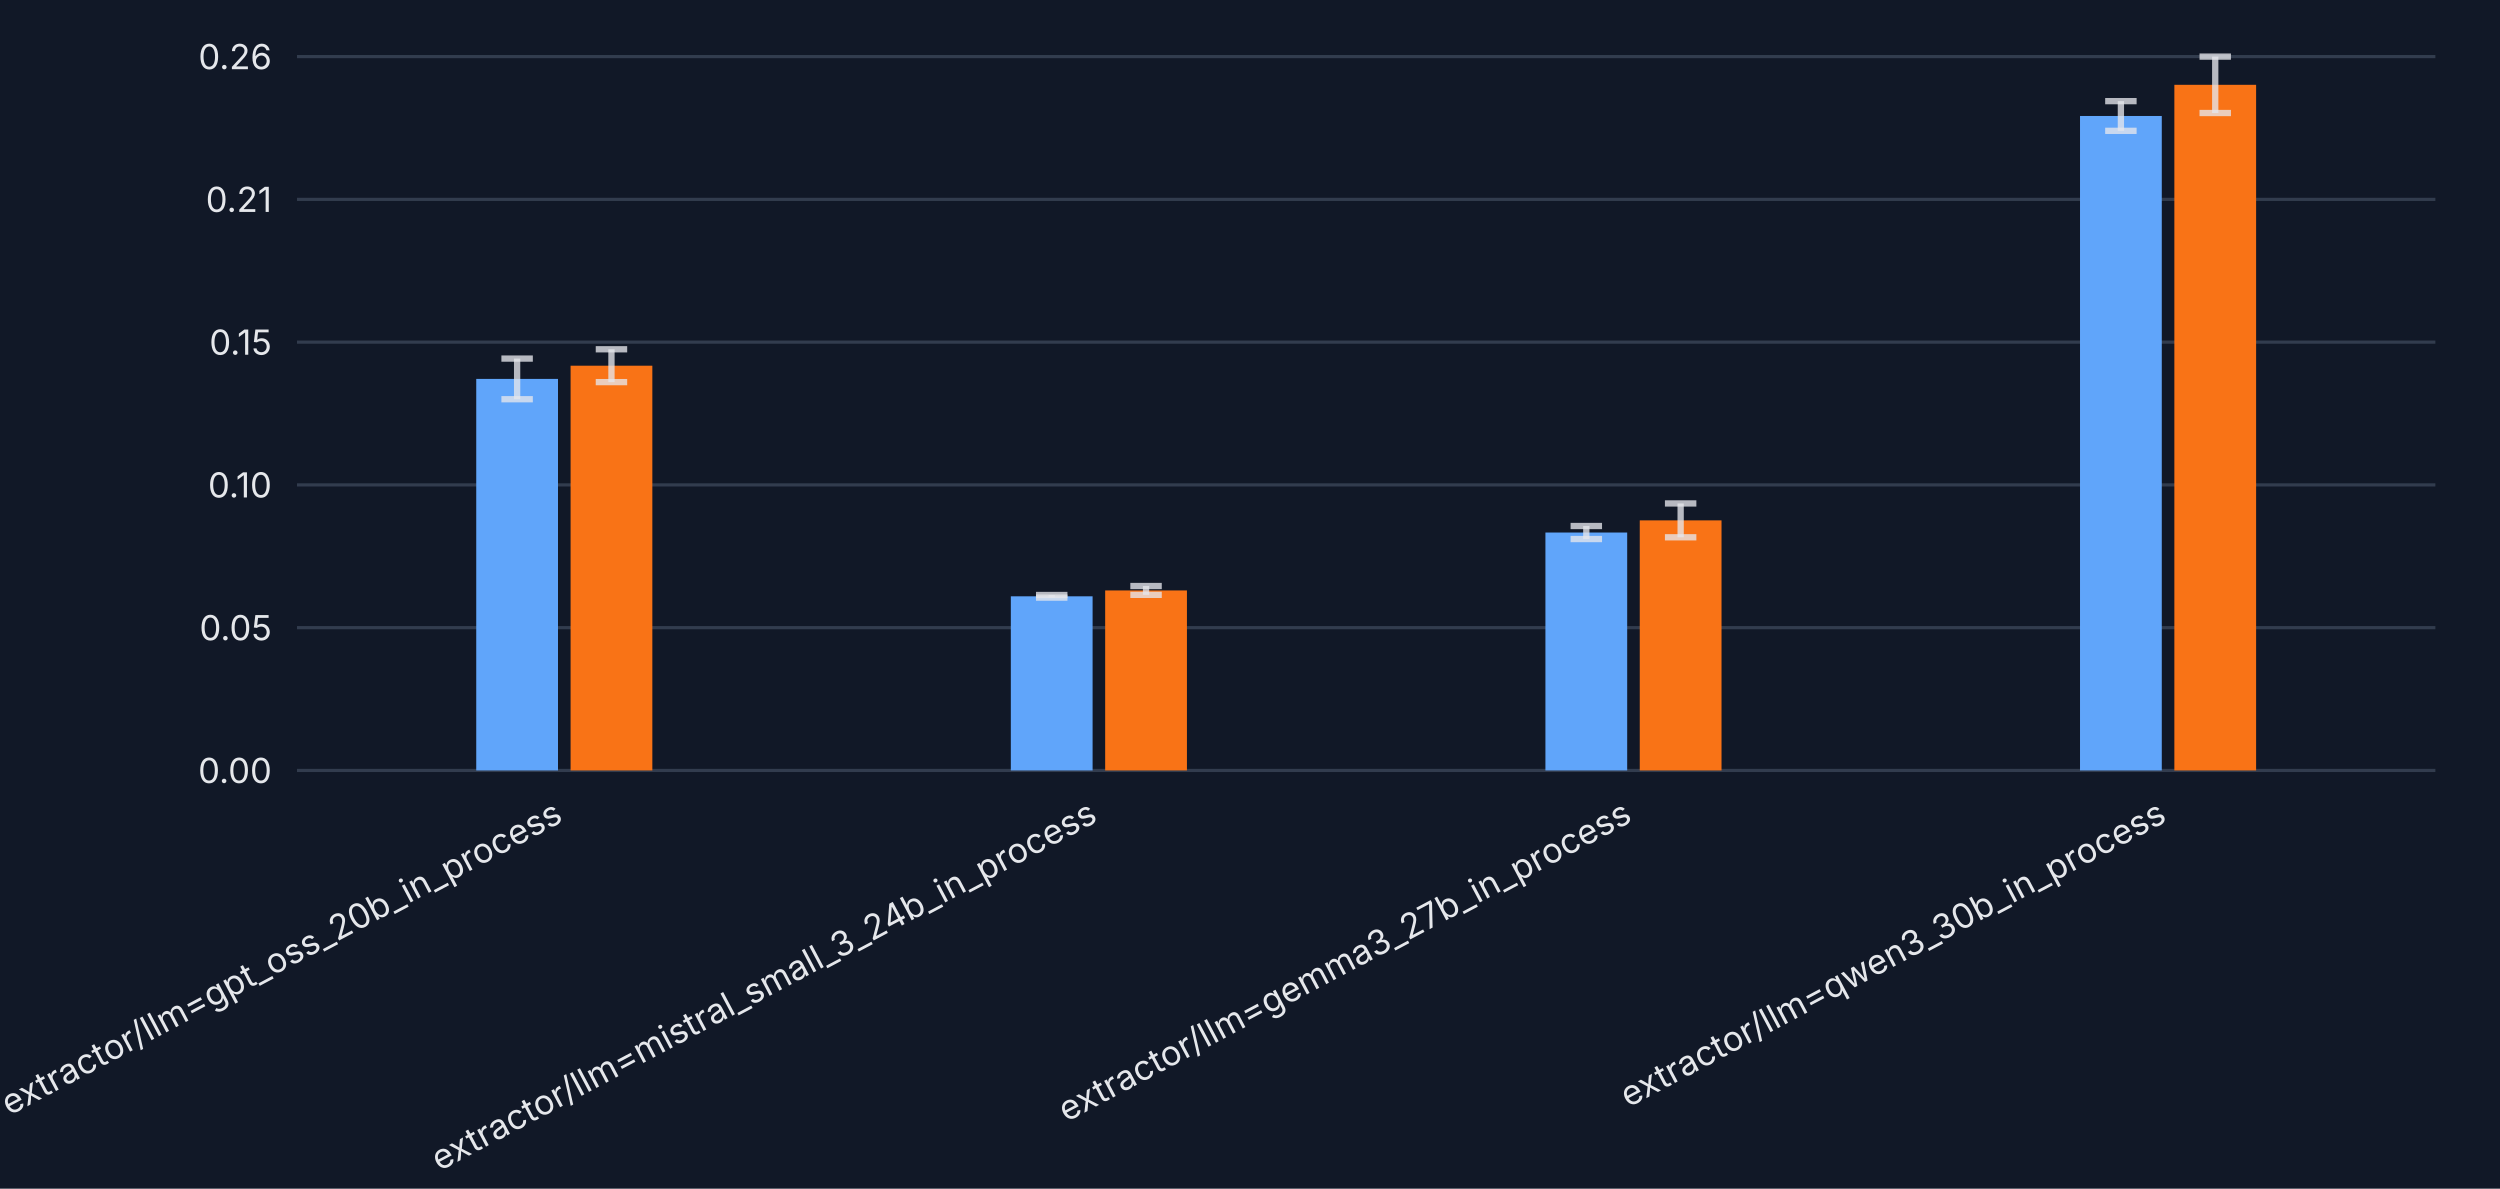
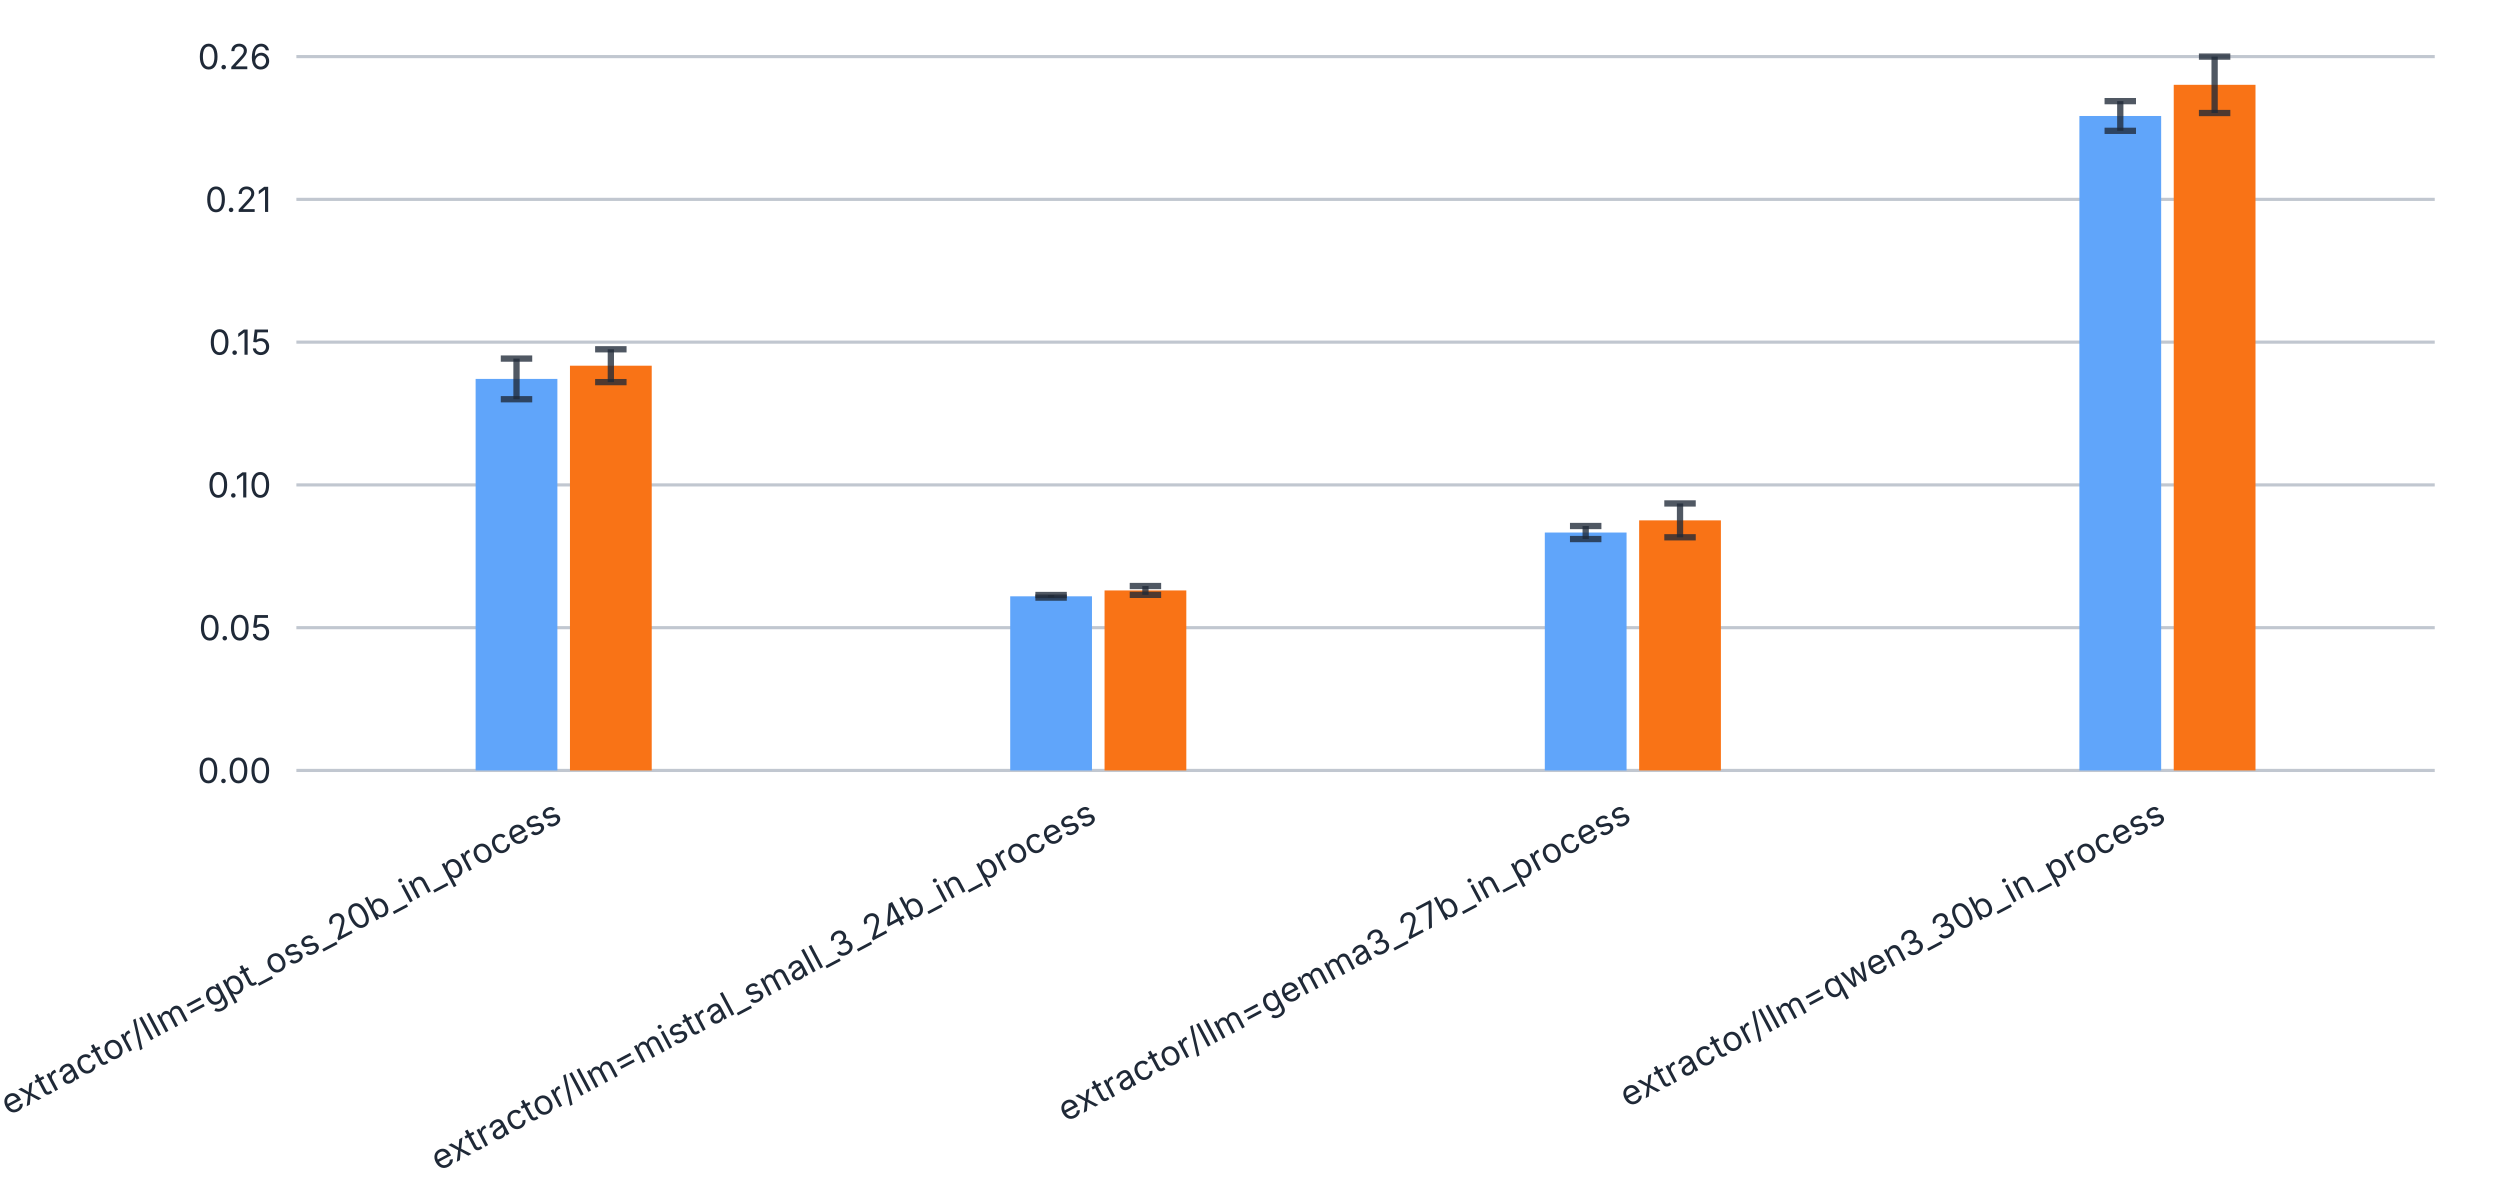
- <svg xmlns="http://www.w3.org/2000/svg" width="795" height="378" viewBox="0 0 795 378" style="color: rgb(229, 231, 235); font-family: Inter, Arial, sans-serif; background-color: rgba(0, 0, 0, 0);">
-   <rect x="0" y="0" width="795" height="378" fill="rgb(17, 24, 39)" />
-   <g transform="translate(34.44459, 0)">
+ <svg xmlns="http://www.w3.org/2000/svg" width="795" height="378" viewBox="0 0 795 378" style="color: rgb(31, 41, 55); font-family: Inter, Arial, sans-serif; background-color: rgba(0, 0, 0, 0);">
+   <rect x="0" y="0" width="795" height="378" fill="rgb(255, 255, 255)" />
+   <g transform="translate(34.24805, 0)">
    <line x1="60" x2="740" y1="245" y2="245" stroke="#64748b66" stroke-width="1" />
    <text x="52" y="249" text-anchor="end" fill="currentColor" font-size="11">0.00</text>
    <line x1="60" x2="740" y1="199.6" y2="199.6" stroke="#64748b66" stroke-width="1" />
    <text x="52" y="203.6" text-anchor="end" fill="currentColor" font-size="11">0.05</text>
    <line x1="60" x2="740" y1="154.2" y2="154.2" stroke="#64748b66" stroke-width="1" />
    <text x="52" y="158.2" text-anchor="end" fill="currentColor" font-size="11">0.10</text>
    <line x1="60" x2="740" y1="108.8" y2="108.8" stroke="#64748b66" stroke-width="1" />
    <text x="52" y="112.8" text-anchor="end" fill="currentColor" font-size="11">0.15</text>
    <line x1="60" x2="740" y1="63.4" y2="63.4" stroke="#64748b66" stroke-width="1" />
    <text x="52" y="67.4" text-anchor="end" fill="currentColor" font-size="11">0.21</text>
    <line x1="60" x2="740" y1="18" y2="18" stroke="#64748b66" stroke-width="1" />
    <text x="52" y="22" text-anchor="end" fill="currentColor" font-size="11">0.26</text>
    <rect x="117" y="120.493" width="26" height="124.507" fill="#60a5fa" style="cursor: crosshair;" />
    <line x1="130" x2="130" y1="114.03" y2="126.956" stroke="currentColor" stroke-opacity="0.78" stroke-width="2" />
    <line x1="125" x2="135" y1="114.03" y2="114.03" stroke="currentColor" stroke-opacity="0.78" stroke-width="2" />
    <line x1="125" x2="135" y1="126.956" y2="126.956" stroke="currentColor" stroke-opacity="0.78" stroke-width="2" />
    <rect x="147" y="116.293" width="26" height="128.707" fill="#f97316" style="cursor: crosshair;" />
    <line x1="160" x2="160" y1="111.071" y2="121.515" stroke="currentColor" stroke-opacity="0.78" stroke-width="2" />
    <line x1="155" x2="165" y1="111.071" y2="111.071" stroke="currentColor" stroke-opacity="0.78" stroke-width="2" />
    <line x1="155" x2="165" y1="121.515" y2="121.515" stroke="currentColor" stroke-opacity="0.78" stroke-width="2" />
    <text x="145" y="261" transform="rotate(-28 145 261)" text-anchor="end" fill="currentColor" font-size="11">extractor/llm=gpt_oss_20b_in_process</text>
    <rect x="287" y="189.627" width="26" height="55.373" fill="#60a5fa" style="cursor: crosshair;" />
    <line x1="300" x2="300" y1="189.21" y2="190.044" stroke="currentColor" stroke-opacity="0.78" stroke-width="2" />
    <line x1="295" x2="305" y1="189.21" y2="189.21" stroke="currentColor" stroke-opacity="0.78" stroke-width="2" />
    <line x1="295" x2="305" y1="190.044" y2="190.044" stroke="currentColor" stroke-opacity="0.78" stroke-width="2" />
    <rect x="317" y="187.76" width="26" height="57.24" fill="#f97316" style="cursor: crosshair;" />
    <line x1="330" x2="330" y1="186.356" y2="189.164" stroke="currentColor" stroke-opacity="0.78" stroke-width="2" />
    <line x1="325" x2="335" y1="186.356" y2="186.356" stroke="currentColor" stroke-opacity="0.78" stroke-width="2" />
    <line x1="325" x2="335" y1="189.164" y2="189.164" stroke="currentColor" stroke-opacity="0.78" stroke-width="2" />
    <text x="315" y="261" transform="rotate(-28 315 261)" text-anchor="end" fill="currentColor" font-size="11">extractor/llm=mistral_small_3_24b_in_process</text>
    <rect x="457" y="169.345" width="26" height="75.655" fill="#60a5fa" style="cursor: crosshair;" />
    <line x1="470" x2="470" y1="167.272" y2="171.419" stroke="currentColor" stroke-opacity="0.78" stroke-width="2" />
    <line x1="465" x2="475" y1="167.272" y2="167.272" stroke="currentColor" stroke-opacity="0.78" stroke-width="2" />
    <line x1="465" x2="475" y1="171.419" y2="171.419" stroke="currentColor" stroke-opacity="0.78" stroke-width="2" />
    <rect x="487" y="165.477" width="26" height="79.523" fill="#f97316" style="cursor: crosshair;" />
    <line x1="500" x2="500" y1="160.096" y2="170.859" stroke="currentColor" stroke-opacity="0.78" stroke-width="2" />
    <line x1="495" x2="505" y1="160.096" y2="160.096" stroke="currentColor" stroke-opacity="0.78" stroke-width="2" />
    <line x1="495" x2="505" y1="170.859" y2="170.859" stroke="currentColor" stroke-opacity="0.78" stroke-width="2" />
    <text x="485" y="261" transform="rotate(-28 485 261)" text-anchor="end" fill="currentColor" font-size="11">extractor/llm=gemma3_27b_in_process</text>
    <rect x="627" y="36.883" width="26" height="208.117" fill="#60a5fa" style="cursor: crosshair;" />
    <line x1="640" x2="640" y1="32.163" y2="41.603" stroke="currentColor" stroke-opacity="0.78" stroke-width="2" />
    <line x1="635" x2="645" y1="32.163" y2="32.163" stroke="currentColor" stroke-opacity="0.78" stroke-width="2" />
    <line x1="635" x2="645" y1="41.603" y2="41.603" stroke="currentColor" stroke-opacity="0.78" stroke-width="2" />
    <rect x="657" y="26.97" width="26" height="218.03" fill="#f97316" style="cursor: crosshair;" />
    <line x1="670" x2="670" y1="18" y2="35.94" stroke="currentColor" stroke-opacity="0.78" stroke-width="2" />
    <line x1="665" x2="675" y1="18" y2="18" stroke="currentColor" stroke-opacity="0.78" stroke-width="2" />
    <line x1="665" x2="675" y1="35.94" y2="35.94" stroke="currentColor" stroke-opacity="0.78" stroke-width="2" />
    <text x="655" y="261" transform="rotate(-28 655 261)" text-anchor="end" fill="currentColor" font-size="11">extractor/llm=qwen3_30b_in_process</text>
  </g>
</svg>
